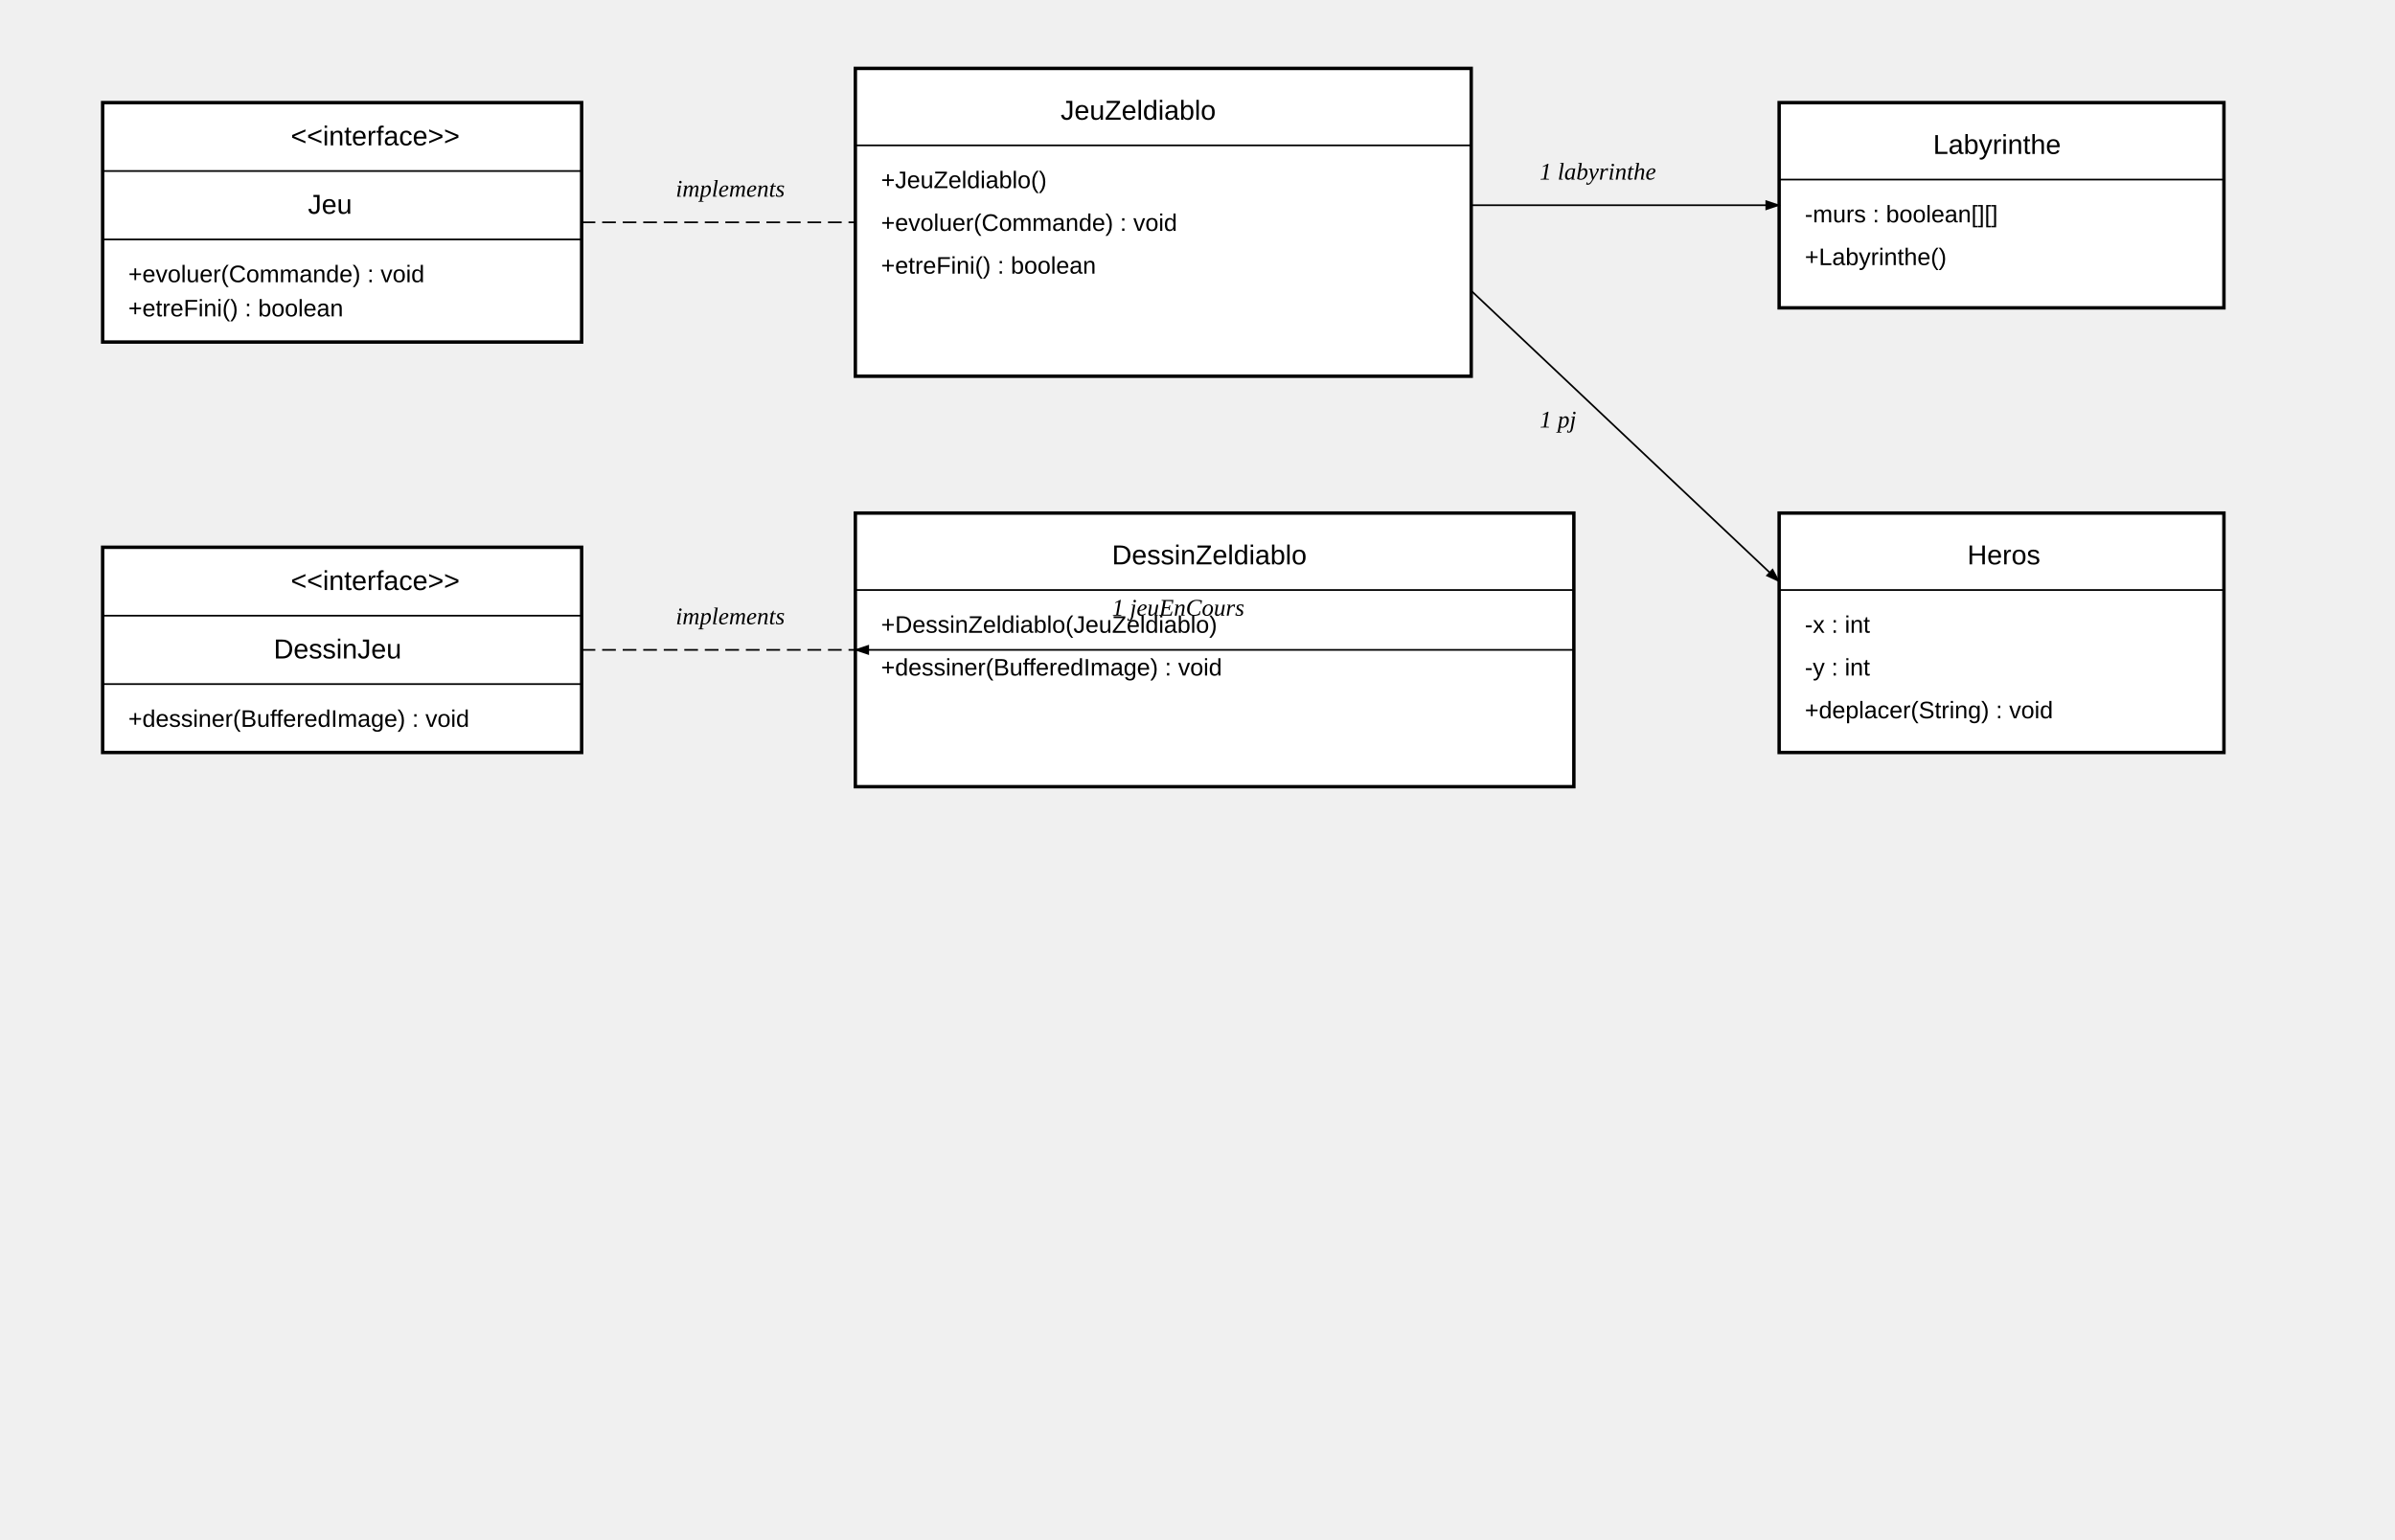
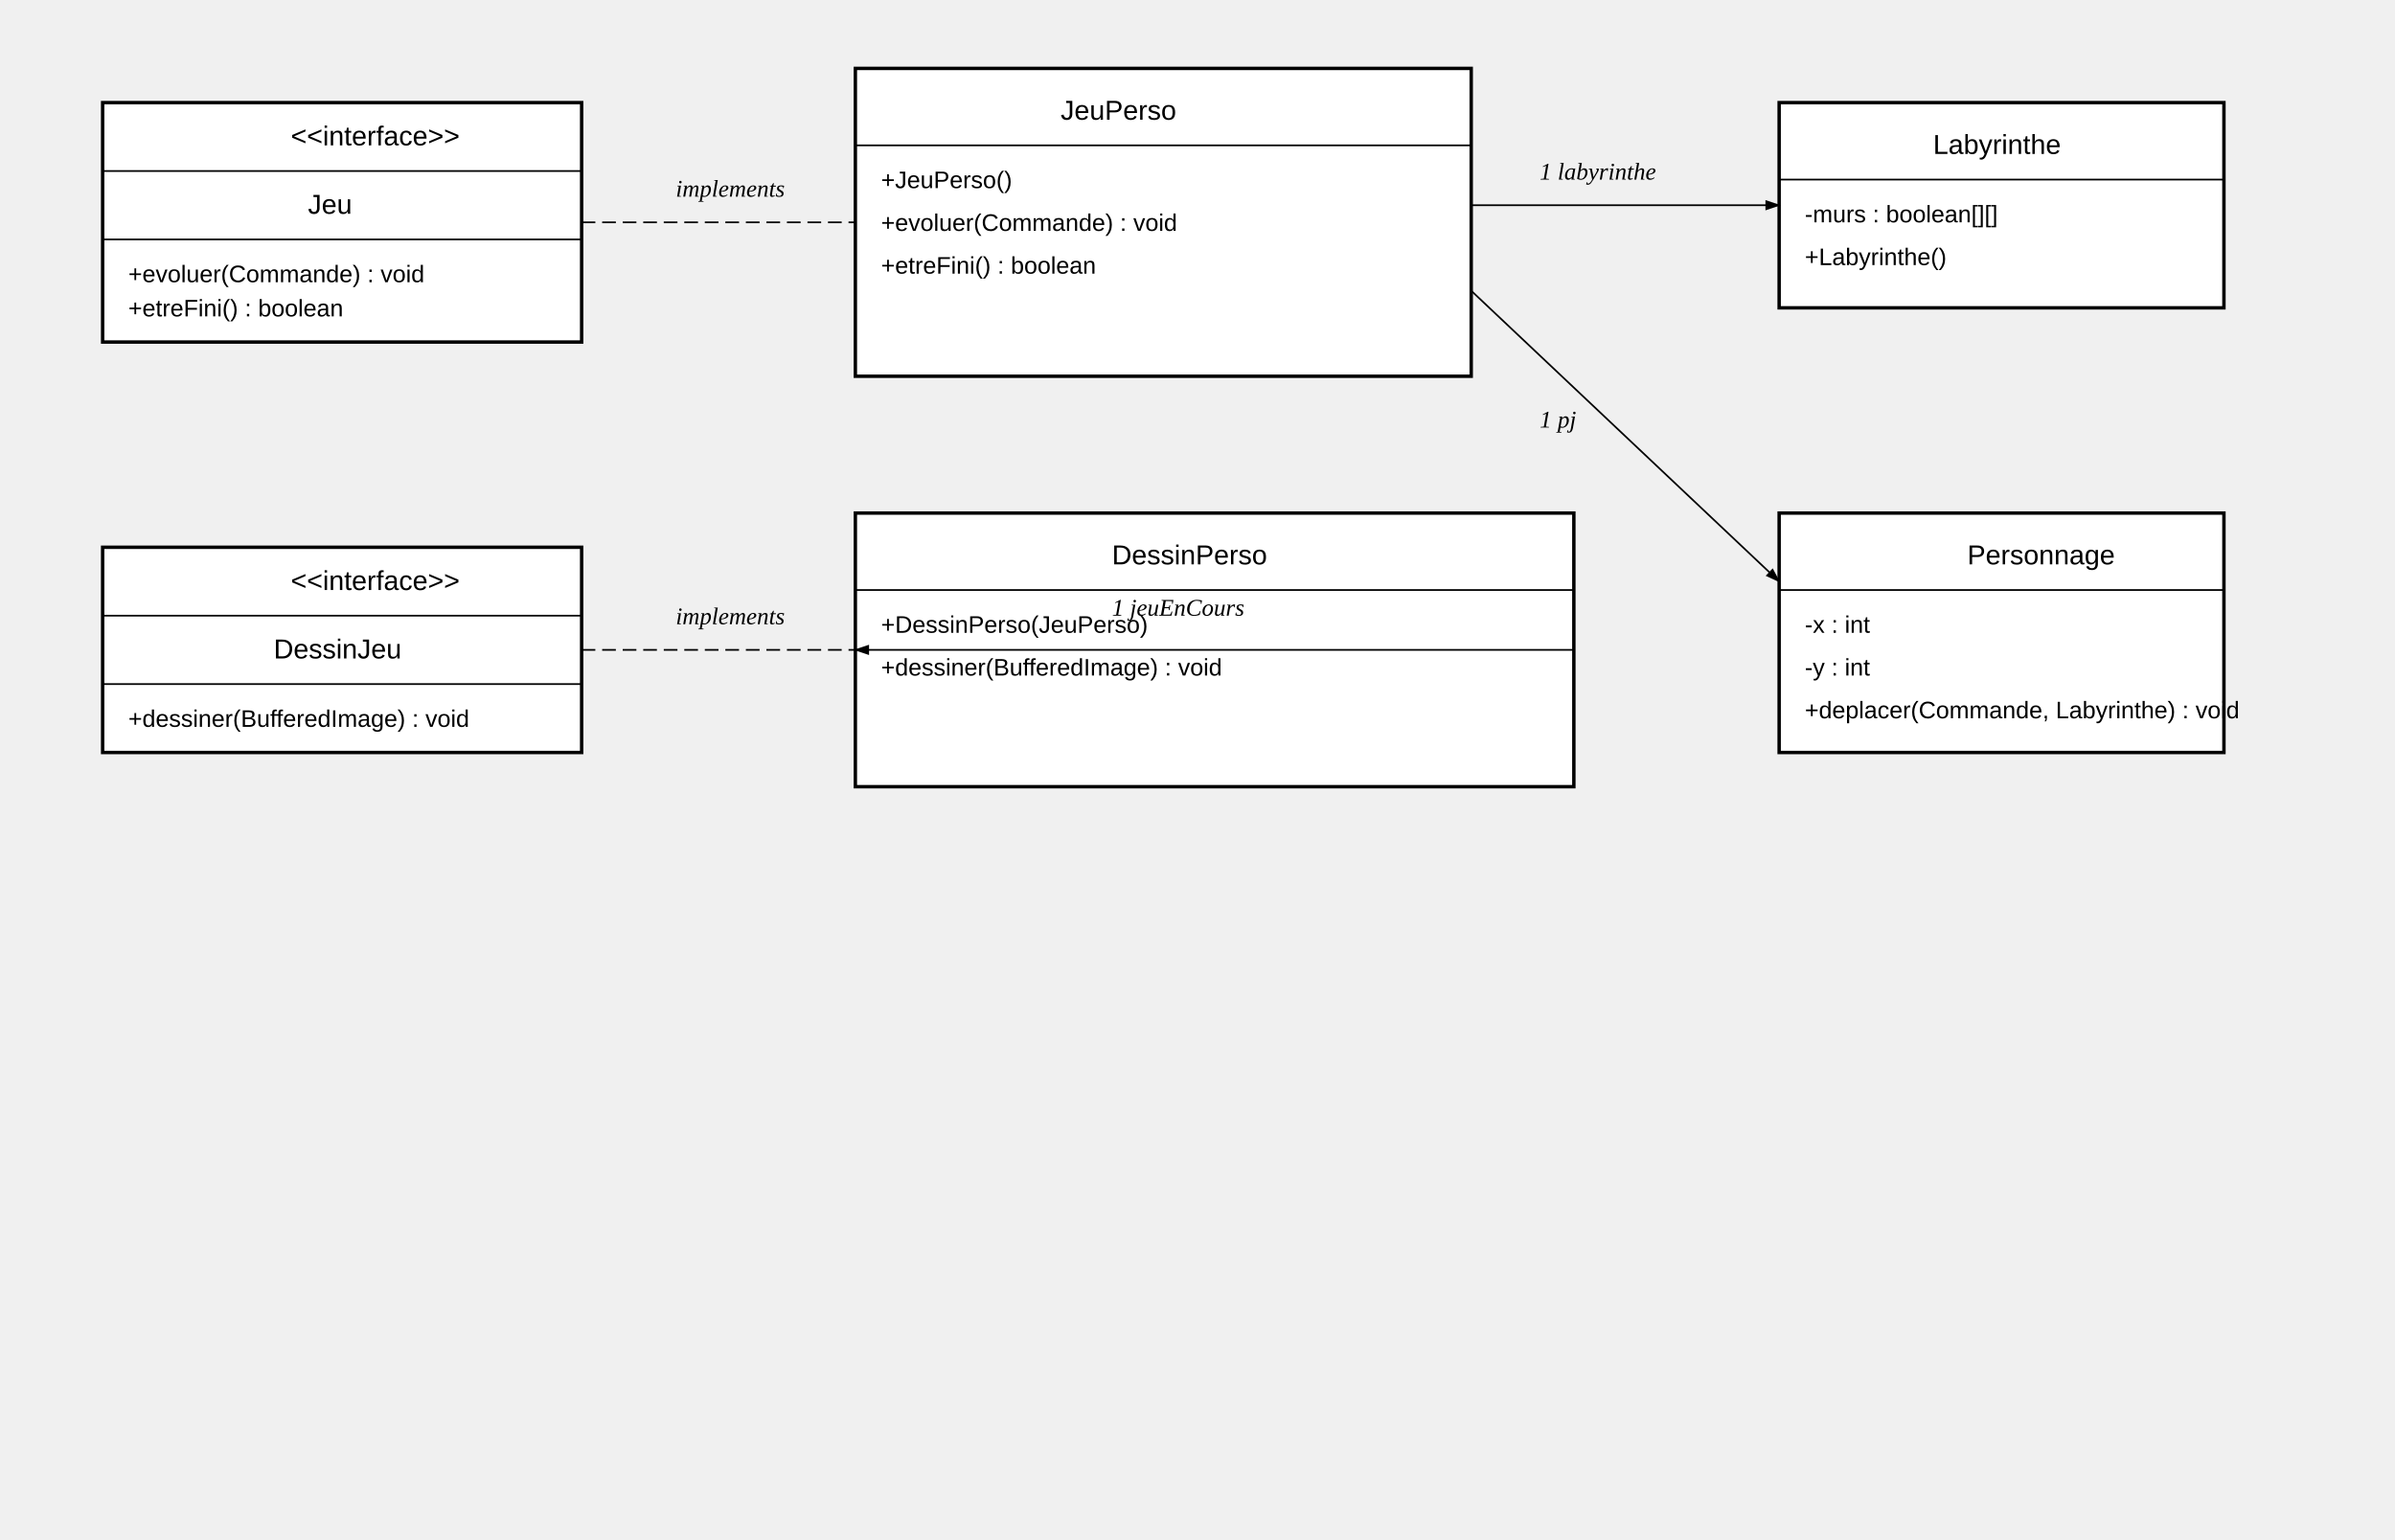
<svg xmlns="http://www.w3.org/2000/svg" width="1400" height="900" viewBox="0 0 1400 900">
  <style>
.cls{fill:white;stroke:black;stroke-width:2}
.txt{font-family:Arial,sans-serif;font-size:16px}
.small{font-size:14px}
.rel{font-size:14px;font-style:italic}
</style>
  <defs>
    <marker id="arrow" markerWidth="10" markerHeight="10" refX="8" refY="3" orient="auto">
      <path d="M0,0 L0,6 L9,3 z" fill="black" />
    </marker>
  </defs>
  <rect class="cls" x="60" y="60" width="280" height="140" />
  <text class="txt" x="170" y="85">&lt;&lt;interface&gt;&gt;</text>
  <line x1="60" y1="100" x2="340" y2="100" stroke="black" />
  <text class="txt" x="180" y="125">Jeu</text>
  <line x1="60" y1="140" x2="340" y2="140" stroke="black" />
  <text class="txt small" x="75" y="165">+evoluer(Commande) : void</text>
  <text class="txt small" x="75" y="185">+etreFini() : boolean</text>
  <rect class="cls" x="60" y="320" width="280" height="120" />
  <text class="txt" x="170" y="345">&lt;&lt;interface&gt;&gt;</text>
  <line x1="60" y1="360" x2="340" y2="360" stroke="black" />
  <text class="txt" x="160" y="385">DessinJeu</text>
  <line x1="60" y1="400" x2="340" y2="400" stroke="black" />
  <text class="txt small" x="75" y="425">+dessiner(BufferedImage) : void</text>
  <rect class="cls" x="500" y="40" width="360" height="180" />
-   <text class="txt" x="620" y="70">JeuZeldiablo</text>
+   <text class="txt" x="620" y="70">JeuPerso</text>
  <line x1="500" y1="85" x2="860" y2="85" stroke="black" />
-   <text class="txt small" x="515" y="110">+JeuZeldiablo()</text>
+   <text class="txt small" x="515" y="110">+JeuPerso()</text>
  <text class="txt small" x="515" y="135">+evoluer(Commande) : void</text>
  <text class="txt small" x="515" y="160">+etreFini() : boolean</text>
  <rect class="cls" x="500" y="300" width="420" height="160" />
-   <text class="txt" x="650" y="330">DessinZeldiablo</text>
+   <text class="txt" x="650" y="330">DessinPerso</text>
  <line x1="500" y1="345" x2="920" y2="345" stroke="black" />
-   <text class="txt small" x="515" y="370">+DessinZeldiablo(JeuZeldiablo)</text>
+   <text class="txt small" x="515" y="370">+DessinPerso(JeuPerso)</text>
  <text class="txt small" x="515" y="395">+dessiner(BufferedImage) : void</text>
  <rect class="cls" x="1040" y="60" width="260" height="120" />
  <text class="txt" x="1130" y="90">Labyrinthe</text>
  <line x1="1040" y1="105" x2="1300" y2="105" stroke="black" />
  <text class="txt small" x="1055" y="130">-murs : boolean[][]</text>
  <text class="txt small" x="1055" y="155">+Labyrinthe()</text>
  <rect class="cls" x="1040" y="300" width="260" height="140" />
-   <text class="txt" x="1150" y="330">Heros</text>
+   <text class="txt" x="1150" y="330">Personnage</text>
  <line x1="1040" y1="345" x2="1300" y2="345" stroke="black" />
  <text class="txt small" x="1055" y="370">-x : int</text>
  <text class="txt small" x="1055" y="395">-y : int</text>
-   <text class="txt small" x="1055" y="420">+deplacer(String) : void</text>
+   <text class="txt small" x="1055" y="420">+deplacer(Commande, Labyrinthe) : void</text>
  <line x1="340" y1="130" x2="500" y2="130" stroke="black" stroke-dasharray="8,4" />
  <text class="rel" x="395" y="115">implements</text>
  <line x1="340" y1="380" x2="500" y2="380" stroke="black" stroke-dasharray="8,4" />
  <text class="rel" x="395" y="365">implements</text>
  <line x1="860" y1="120" x2="1040" y2="120" stroke="black" marker-end="url(#arrow)" />
  <text class="rel" x="900" y="105">1  labyrinthe</text>
  <line x1="860" y1="170" x2="1040" y2="340" stroke="black" marker-end="url(#arrow)" />
  <text class="rel" x="900" y="250">1  pj</text>
  <line x1="920" y1="380" x2="500" y2="380" stroke="black" marker-end="url(#arrow)" />
  <text class="rel" x="650" y="360">1  jeuEnCours</text>
</svg>
